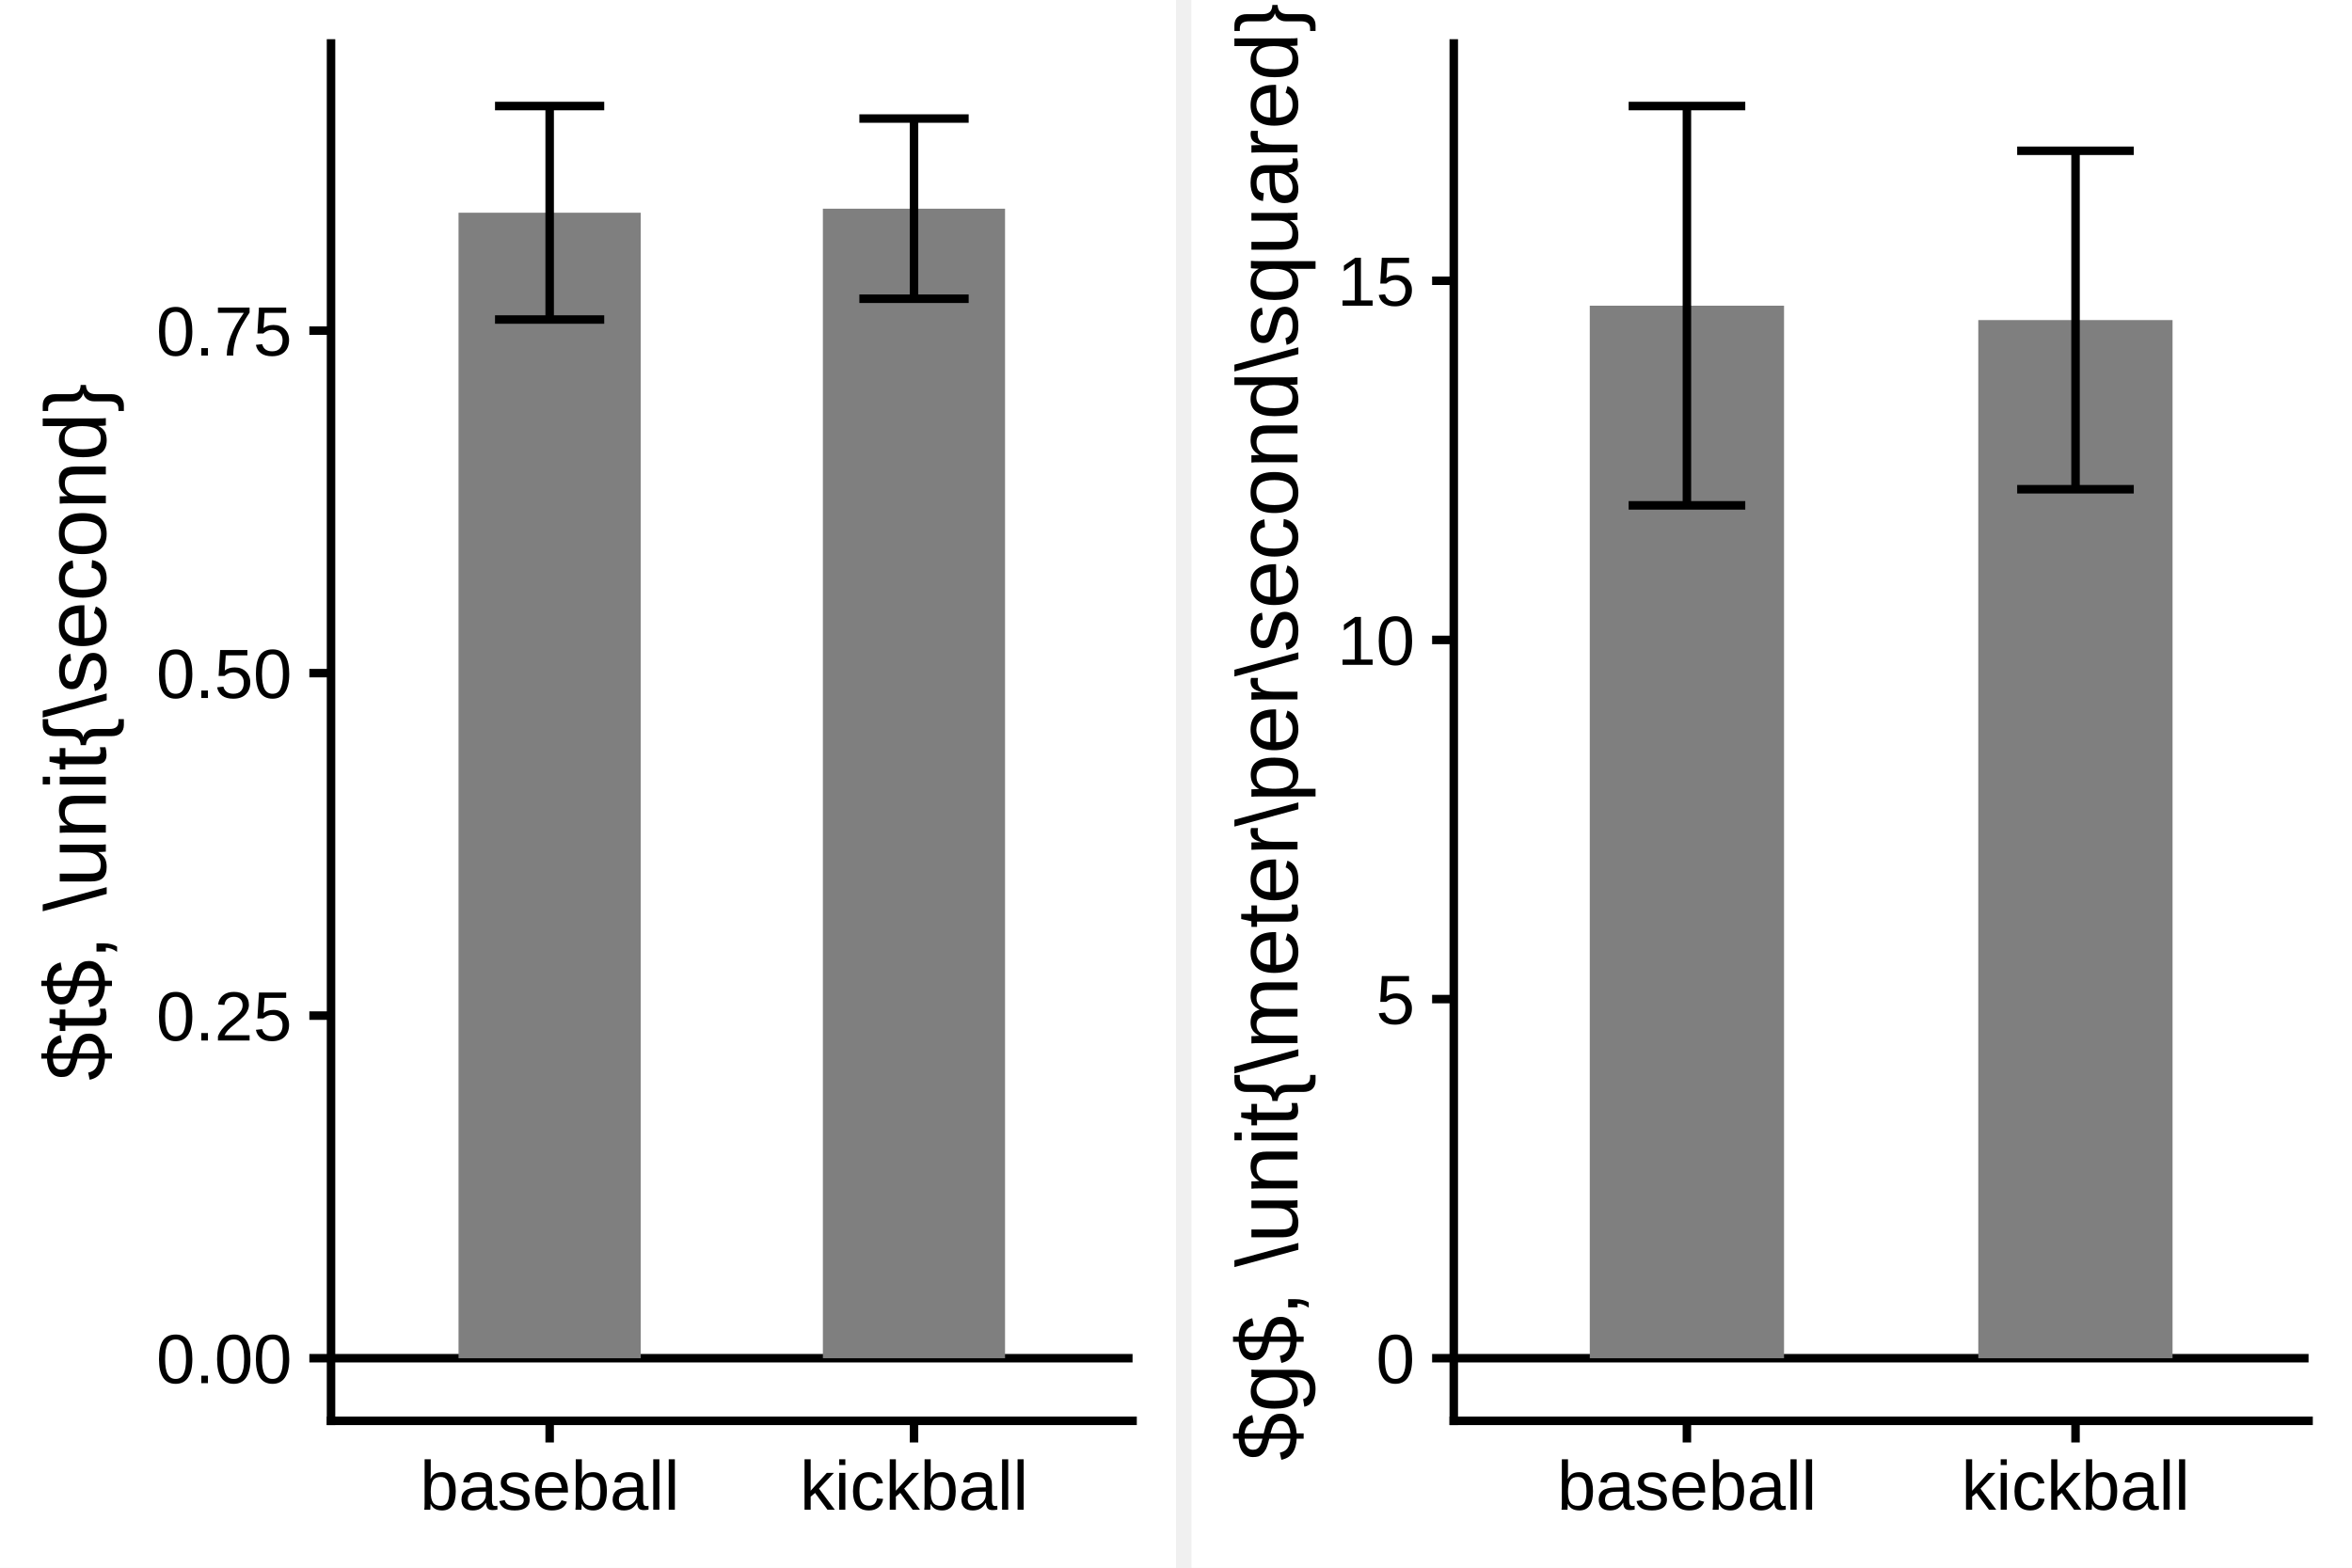
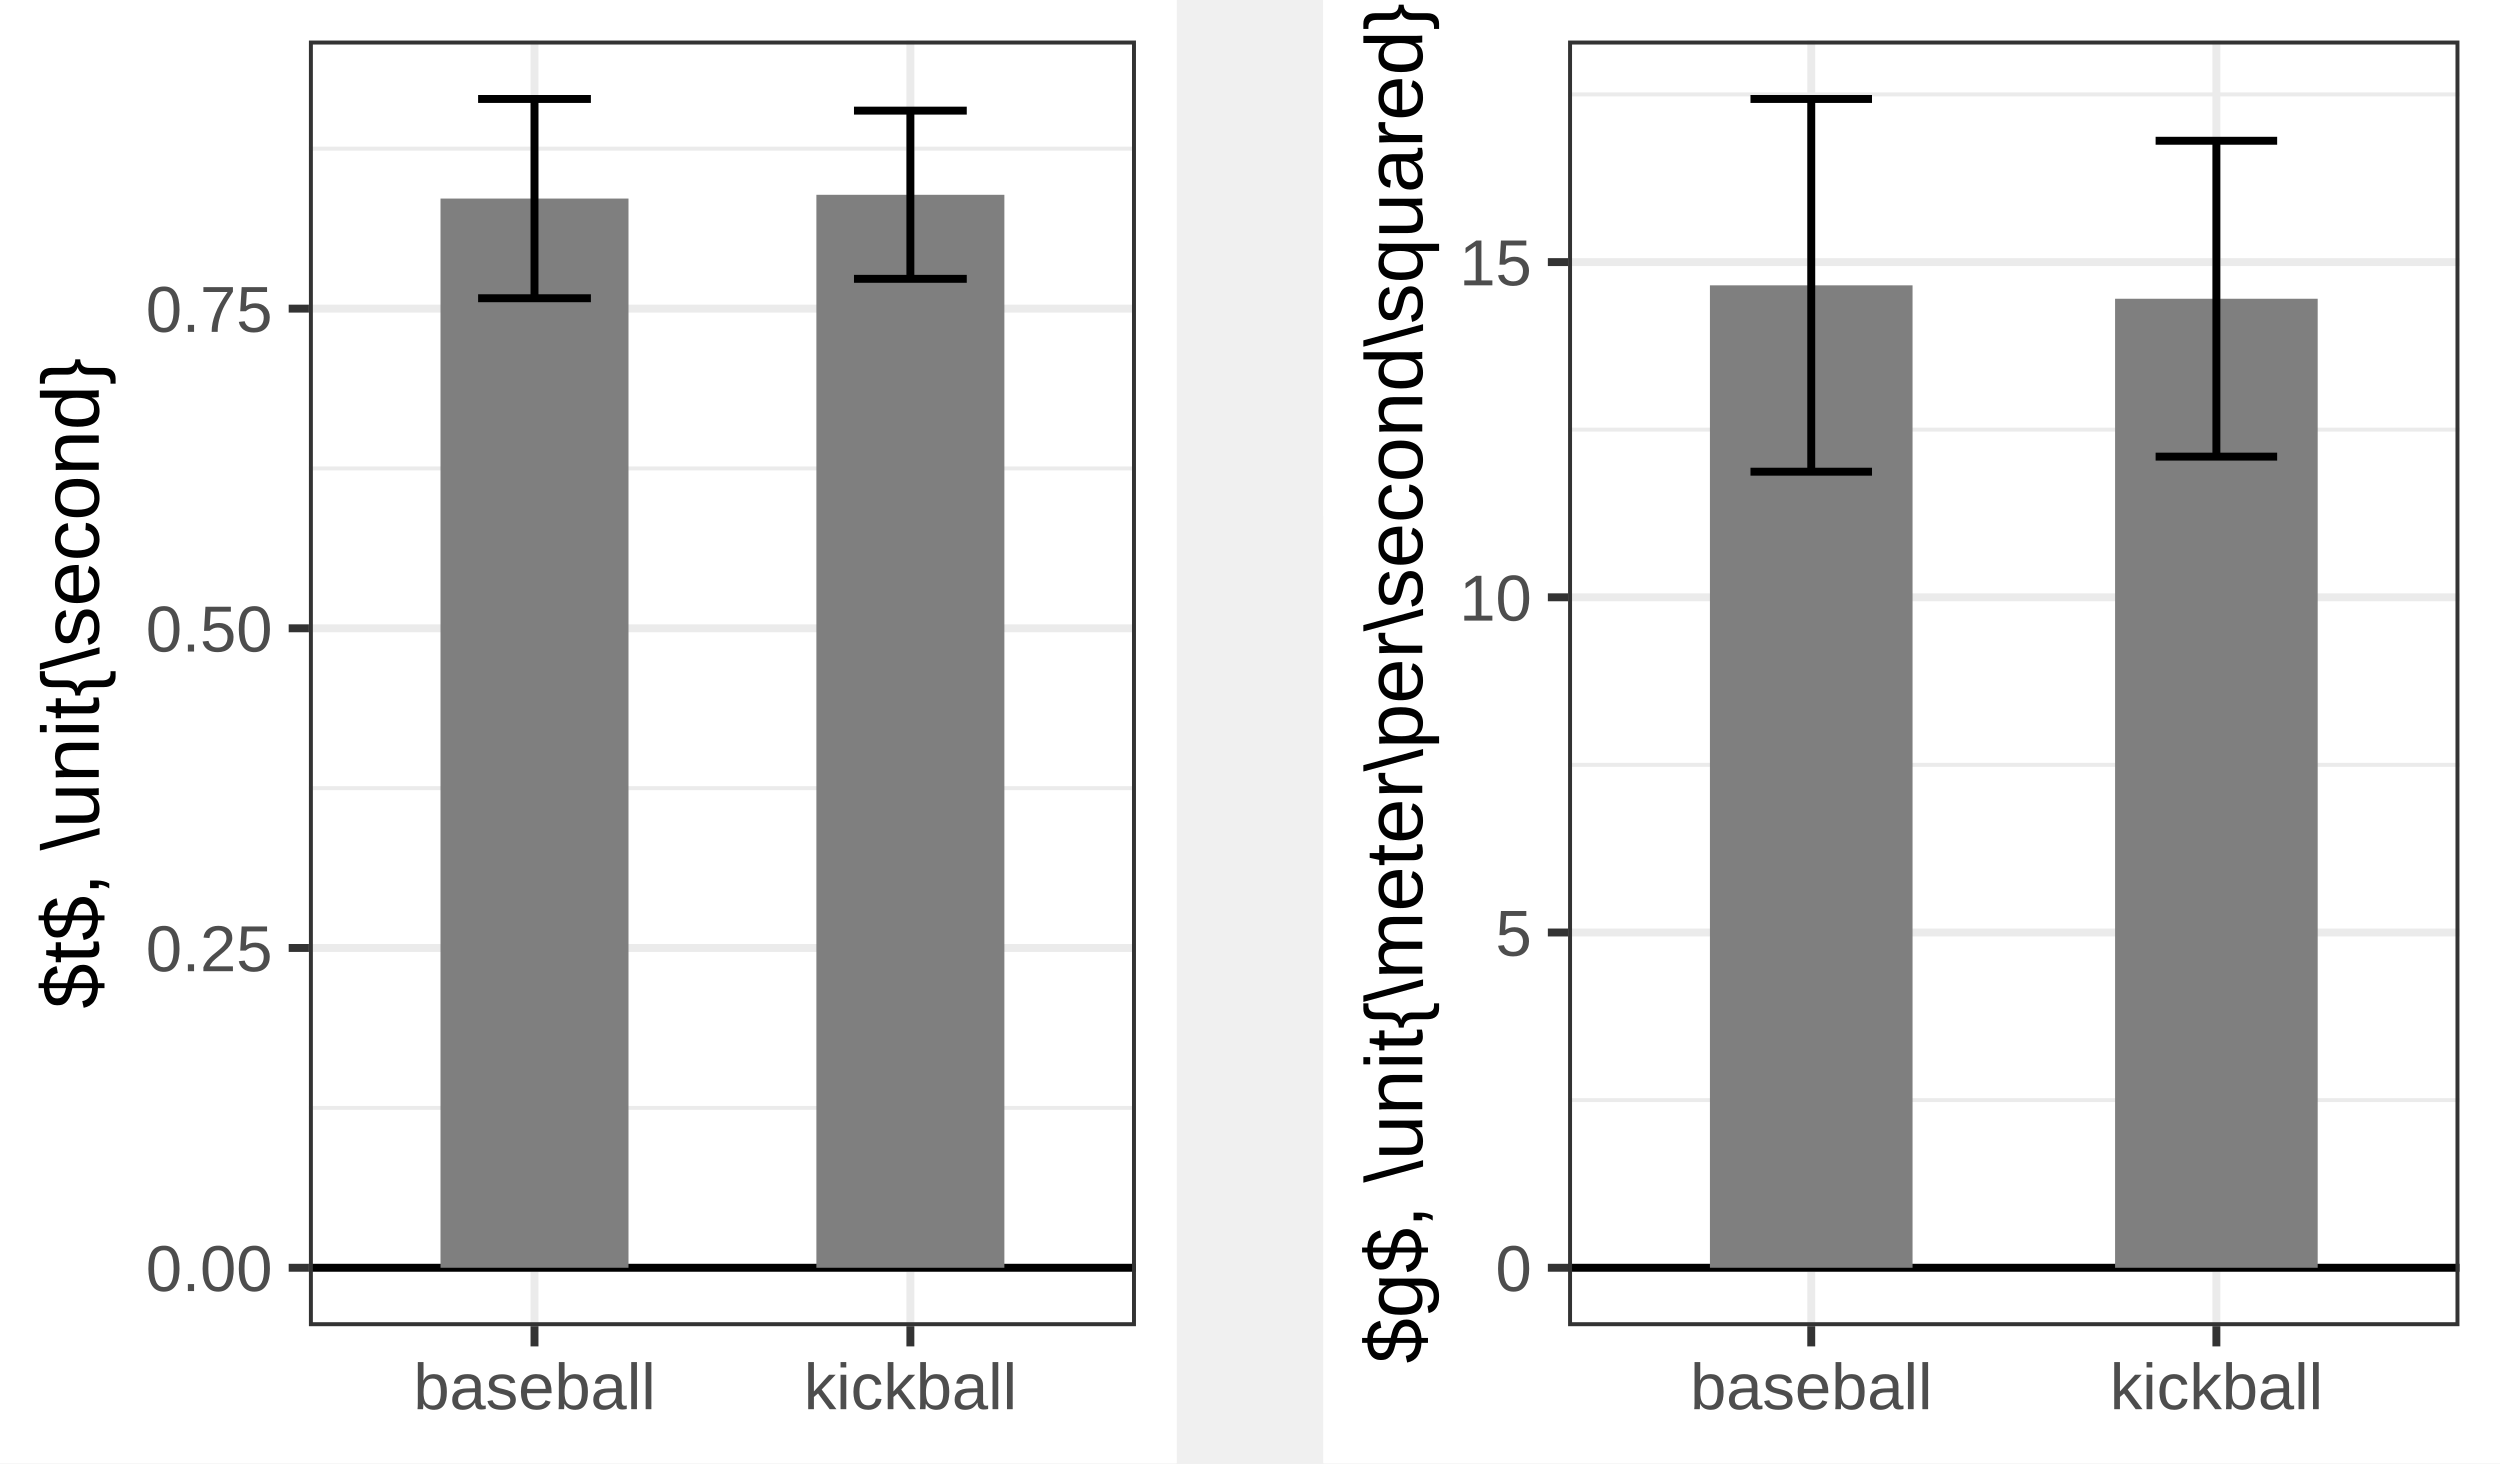
- <svg xmlns="http://www.w3.org/2000/svg" width="3in" height="2in" viewBox="0 0 76.2 50.8" version="1.1" id="svg1" xml:space="preserve">
+ <svg xmlns="http://www.w3.org/2000/svg" width="3.417in" height="2in" viewBox="0 0 86.792 50.8" version="1.1" id="svg1" xml:space="preserve">
  <defs id="defs1">
    <rect x="17.004" y="-30.465" width="26.568" height="30.465" id="rect12" />
    <style type="text/css" id="style1">
    .svglite line, .svglite polyline, .svglite polygon, .svglite path, .svglite rect, .svglite circle {
      fill: none;
      stroke: #000000;
      stroke-linecap: round;
      stroke-linejoin: round;
      stroke-miterlimit: 10.00;
    }
    .svglite text {
      white-space: pre;
    }
    .svglite g.glyphgroup path {
      fill: inherit;
      stroke: none;
    }
  </style>
    <clipPath id="cpMC4wMHwxMDguMDB8MC4wMHwxNDQuMDA=">
-       <rect x="0.00" y="0.00" width="108.00" height="144.00" id="rect2" />
+       <rect x="0" y="0" width="108" height="144" id="rect2" />
    </clipPath>
    <clipPath id="cpMzAuNDB8MTA0LjAxfDMuOTl8MTMwLjUx">
-       <rect x="30.40" y="3.99" width="73.62" height="126.52" id="rect4" />
+       <rect x="30.4" y="3.99" width="73.62" height="126.52" id="rect4" />
    </clipPath>
    <style type="text/css" id="style1-5">
    .svglite line, .svglite polyline, .svglite polygon, .svglite path, .svglite rect, .svglite circle {
      fill: none;
      stroke: #000000;
      stroke-linecap: round;
      stroke-linejoin: round;
      stroke-miterlimit: 10.00;
    }
    .svglite text {
      white-space: pre;
    }
    .svglite g.glyphgroup path {
      fill: inherit;
      stroke: none;
    }
  </style>
    <clipPath id="cpMC4wMHwxMDYuNTZ8MC4wMHwxNDQuMDA=">
-       <rect x="0.00" y="0.00" width="106.56" height="144.00" id="rect2-6" />
+       <rect x="0" y="0" width="106.56" height="144" id="rect2-6" />
    </clipPath>
    <clipPath id="cpMjQuMDd8MTAyLjU3fDMuOTl8MTMwLjUx">
-       <rect x="24.07" y="3.99" width="78.50" height="126.52" id="rect4-2" />
+       <rect x="24.07" y="3.99" width="78.5" height="126.52" id="rect4-2" />
    </clipPath>
    <rect x="17.004" y="-30.465" width="26.568" height="30.465" id="rect12-3" />
+     <style type="text/css" id="style1-6">
+     .svglite line, .svglite polyline, .svglite polygon, .svglite path, .svglite rect, .svglite circle {
+       fill: none;
+       stroke: #000000;
+       stroke-linecap: round;
+       stroke-linejoin: round;
+       stroke-miterlimit: 10.00;
+     }
+     .svglite text {
+       white-space: pre;
+     }
+     .svglite g.glyphgroup path {
+       fill: inherit;
+       stroke: none;
+     }
+   </style>
+     <clipPath id="cpMC4wMHwxMTUuNzh8MC4wMHwxNDQuMDA=">
+       <rect x="0.00" y="0.00" width="115.78" height="144.00" id="rect2-7" />
+     </clipPath>
+     <clipPath id="cpMzAuNDB8MTExLjc5fDMuOTl8MTMwLjUx">
+       <rect x="30.40" y="3.99" width="81.39" height="126.52" id="rect4-5" />
+     </clipPath>
+     <style type="text/css" id="style1-62">
+     .svglite line, .svglite polyline, .svglite polygon, .svglite path, .svglite rect, .svglite circle {
+       fill: none;
+       stroke: #000000;
+       stroke-linecap: round;
+       stroke-linejoin: round;
+       stroke-miterlimit: 10.00;
+     }
+     .svglite text {
+       white-space: pre;
+     }
+     .svglite g.glyphgroup path {
+       fill: inherit;
+       stroke: none;
+     }
+   </style>
+     <clipPath id="cpMC4wMHwxMTUuNzh8MC4wMHwxNDQuMDA=-2">
+       <rect x="0.00" y="0.00" width="115.78" height="144.00" id="rect2-70" />
+     </clipPath>
+     <clipPath id="cpMjQuMDd8MTExLjc5fDMuOTl8MTMwLjUx">
+       <rect x="24.07" y="3.99" width="87.72" height="126.52" id="rect4-0" />
+     </clipPath>
  </defs>
  <g id="layer1">
-     <g class="svglite" id="g25" transform="scale(0.3527778)">
+     <g class="svglite" id="g31" transform="scale(0.3527778)">
      <defs id="defs1-3">
        <style type="text/css" id="style2">
    .svglite line, .svglite polyline, .svglite polygon, .svglite path, .svglite rect, .svglite circle {
      fill: none;
      stroke: #000000;
      stroke-linecap: round;
      stroke-linejoin: round;
      stroke-miterlimit: 10.00;
    }
    .svglite text {
      white-space: pre;
    }
    .svglite g.glyphgroup path {
      fill: inherit;
      stroke: none;
    }
  </style>
      </defs>
      <rect width="100%" height="100%" style="fill:#ffffff;stroke:none" id="rect1" x="0" y="0" />
      <defs id="defs2">
        <clipPath id="clipPath3">
-           <rect x="0" y="0" width="108" height="144" id="rect3" />
-         </clipPath>
-       </defs>
-       <g clip-path="url(#cpMC4wMHwxMDguMDB8MC4wMHwxNDQuMDA=)" id="g3">
-         <rect x="0" y="0" width="108" height="144" style="fill:#ffffff;stroke:#ffffff;stroke-width:0.78" id="rect5" />
+           <rect x="0" y="0" width="115.78" height="144" id="rect3" />
+         </clipPath>
+       </defs>
+       <g clip-path="url(#cpMC4wMHwxMTUuNzh8MC4wMHwxNDQuMDA=)" id="g3">
+         <rect x="0" y="0" width="115.78" height="144" style="fill:#ffffff;stroke:#ffffff;stroke-width:0.78" id="rect5" />
      </g>
      <defs id="defs4">
        <clipPath id="clipPath6">
-           <rect x="30.4" y="3.99" width="73.62" height="126.52" id="rect6" />
-         </clipPath>
-       </defs>
-       <g clip-path="url(#cpMzAuNDB8MTA0LjAxfDMuOTl8MTMwLjUx)" id="g12">
-         <rect x="30.4" y="3.99" width="73.62" height="126.52" style="fill:#ffffff;stroke:none;stroke-width:0.78" id="rect7" />
-         <line x1="30.4" y1="124.76" x2="104.01" y2="124.76" style="stroke-width:0.78;stroke-linecap:butt" id="line5" />
-         <rect x="42.11" y="19.54" width="16.73" height="105.22" style="fill:#7f7f7f;stroke:none;stroke-width:0.78;stroke-linecap:butt;stroke-linejoin:miter" id="rect8" />
-         <rect x="75.57" y="19.17" width="16.73" height="105.59" style="fill:#7f7f7f;stroke:none;stroke-width:0.78;stroke-linecap:butt;stroke-linejoin:miter" id="rect9" />
-         <polyline points="45.46,9.74 55.49,9.74 " style="stroke-width:0.78;stroke-linecap:butt" id="polyline7" />
-         <polyline points="50.48,9.74 50.48,29.35 " style="stroke-width:0.78;stroke-linecap:butt" id="polyline8" />
-         <polyline points="45.46,29.35 55.49,29.35 " style="stroke-width:0.78;stroke-linecap:butt" id="polyline9" />
-         <polyline points="78.92,10.89 88.96,10.89 " style="stroke-width:0.78;stroke-linecap:butt" id="polyline10" />
-         <polyline points="83.94,10.89 83.94,27.44 " style="stroke-width:0.78;stroke-linecap:butt" id="polyline11" />
-         <polyline points="78.92,27.44 88.96,27.44 " style="stroke-width:0.78;stroke-linecap:butt" id="polyline12" />
-       </g>
-       <g clip-path="url(#cpMC4wMHwxMDguMDB8MC4wMHwxNDQuMDA=)" id="g24">
-         <polyline points="30.40,130.51 30.40,3.99 " style="stroke-width:0.78;stroke-linecap:square" id="polyline13" />
-         <text x="26.81" y="127.05" text-anchor="end" style="font-size:6.4px;font-family:Arial" textLength="12.42" lengthAdjust="spacingAndGlyphs" id="text13">0.00</text>
-         <text x="26.81" y="95.58" text-anchor="end" style="font-size:6.4px;font-family:Arial" textLength="12.42" lengthAdjust="spacingAndGlyphs" id="text14">0.25</text>
-         <text x="26.81" y="64.12" text-anchor="end" style="font-size:6.4px;font-family:Arial" textLength="12.42" lengthAdjust="spacingAndGlyphs" id="text15">0.50</text>
-         <text x="26.81" y="32.66" text-anchor="end" style="font-size:6.4px;font-family:Arial" textLength="12.42" lengthAdjust="spacingAndGlyphs" id="text16">0.75</text>
-         <polyline points="28.41,124.76 30.40,124.76 " style="stroke-width:0.78;stroke-linecap:butt" id="polyline16" />
-         <polyline points="28.41,93.29 30.40,93.29 " style="stroke-width:0.78;stroke-linecap:butt" id="polyline17" />
-         <polyline points="28.41,61.83 30.40,61.83 " style="stroke-width:0.78;stroke-linecap:butt" id="polyline18" />
-         <polyline points="28.41,30.37 30.40,30.37 " style="stroke-width:0.78;stroke-linecap:butt" id="polyline19" />
-         <polyline points="30.40,130.51 104.01,130.51 " style="stroke-width:0.78;stroke-linecap:square" id="polyline20" />
-         <polyline points="50.48,132.50 50.48,130.51 " style="stroke-width:0.78;stroke-linecap:butt" id="polyline21" />
-         <polyline points="83.94,132.50 83.94,130.51 " style="stroke-width:0.78;stroke-linecap:butt" id="polyline22" />
-         <text x="50.48" y="138.68" text-anchor="middle" style="font-size:6.4px;font-family:Arial" textLength="23.78" lengthAdjust="spacingAndGlyphs" id="text22">baseball</text>
-         <text x="83.94" y="138.68" text-anchor="middle" style="font-size:6.4px;font-family:Arial" textLength="20.97" lengthAdjust="spacingAndGlyphs" id="text23">kickball</text>
-         <text transform="rotate(-90,38.485,28.765)" text-anchor="middle" style="font-size:8px;font-family:Arial" textLength="64.06" lengthAdjust="spacingAndGlyphs" id="text24">$t$, \unit{\second}</text>
+           <rect x="30.4" y="3.99" width="81.39" height="126.52" id="rect6" />
+         </clipPath>
+       </defs>
+       <g clip-path="url(#cpMzAuNDB8MTExLjc5fDMuOTl8MTMwLjUx)" id="g20">
+         <rect x="30.4" y="3.99" width="81.39" height="126.52" style="fill:#ffffff;stroke:none;stroke-width:0.78" id="rect7" />
+         <polyline points="30.40,109.03 111.79,109.03 " style="stroke:#ebebeb;stroke-width:0.39;stroke-linecap:butt" id="polyline5" />
+         <polyline points="30.40,77.56 111.79,77.56 " style="stroke:#ebebeb;stroke-width:0.39;stroke-linecap:butt" id="polyline6" />
+         <polyline points="30.40,46.10 111.79,46.10 " style="stroke:#ebebeb;stroke-width:0.39;stroke-linecap:butt" id="polyline7" />
+         <polyline points="30.40,14.63 111.79,14.63 " style="stroke:#ebebeb;stroke-width:0.39;stroke-linecap:butt" id="polyline8" />
+         <polyline points="30.40,124.76 111.79,124.76 " style="stroke:#ebebeb;stroke-width:0.78;stroke-linecap:butt" id="polyline9" />
+         <polyline points="30.40,93.29 111.79,93.29 " style="stroke:#ebebeb;stroke-width:0.78;stroke-linecap:butt" id="polyline10" />
+         <polyline points="30.40,61.83 111.79,61.83 " style="stroke:#ebebeb;stroke-width:0.78;stroke-linecap:butt" id="polyline11" />
+         <polyline points="30.40,30.37 111.79,30.37 " style="stroke:#ebebeb;stroke-width:0.78;stroke-linecap:butt" id="polyline12" />
+         <polyline points="52.60,130.51 52.60,3.99 " style="stroke:#ebebeb;stroke-width:0.78;stroke-linecap:butt" id="polyline13" />
+         <polyline points="89.59,130.51 89.59,3.99 " style="stroke:#ebebeb;stroke-width:0.78;stroke-linecap:butt" id="polyline14" />
+         <line x1="30.4" y1="124.76" x2="111.79" y2="124.76" style="stroke-width:0.78;stroke-linecap:butt" id="line14" />
+         <rect x="43.35" y="19.54" width="18.5" height="105.22" style="fill:#7f7f7f;stroke:none;stroke-width:0.78;stroke-linecap:butt;stroke-linejoin:miter" id="rect14" />
+         <rect x="80.34" y="19.17" width="18.5" height="105.59" style="fill:#7f7f7f;stroke:none;stroke-width:0.78;stroke-linecap:butt;stroke-linejoin:miter" id="rect15" />
+         <polyline points="47.05,9.74 58.15,9.74 " style="stroke-width:0.78;stroke-linecap:butt" id="polyline15" />
+         <polyline points="52.60,9.74 52.60,29.35 " style="stroke-width:0.78;stroke-linecap:butt" id="polyline16" />
+         <polyline points="47.05,29.35 58.15,29.35 " style="stroke-width:0.78;stroke-linecap:butt" id="polyline17" />
+         <polyline points="84.04,10.89 95.14,10.89 " style="stroke-width:0.78;stroke-linecap:butt" id="polyline18" />
+         <polyline points="89.59,10.89 89.59,27.44 " style="stroke-width:0.78;stroke-linecap:butt" id="polyline19" />
+         <polyline points="84.04,27.44 95.14,27.44 " style="stroke-width:0.78;stroke-linecap:butt" id="polyline20" />
+         <rect x="30.4" y="3.99" width="81.39" height="126.52" style="stroke:#333333;stroke-width:0.78" id="rect20" />
+       </g>
+       <g clip-path="url(#cpMC4wMHwxMTUuNzh8MC4wMHwxNDQuMDA=)" id="g30">
+         <text x="26.81" y="127.05" text-anchor="end" style="font-size:6.4px;font-family:Arial;fill:#4d4d4d" textLength="12.42" lengthAdjust="spacingAndGlyphs" id="text20">0.00</text>
+         <text x="26.81" y="95.58" text-anchor="end" style="font-size:6.4px;font-family:Arial;fill:#4d4d4d" textLength="12.42" lengthAdjust="spacingAndGlyphs" id="text21">0.25</text>
+         <text x="26.81" y="64.12" text-anchor="end" style="font-size:6.4px;font-family:Arial;fill:#4d4d4d" textLength="12.42" lengthAdjust="spacingAndGlyphs" id="text22">0.50</text>
+         <text x="26.81" y="32.66" text-anchor="end" style="font-size:6.4px;font-family:Arial;fill:#4d4d4d" textLength="12.42" lengthAdjust="spacingAndGlyphs" id="text23">0.75</text>
+         <polyline points="28.41,124.76 30.40,124.76 " style="stroke:#333333;stroke-width:0.78;stroke-linecap:butt" id="polyline23" />
+         <polyline points="28.41,93.29 30.40,93.29 " style="stroke:#333333;stroke-width:0.78;stroke-linecap:butt" id="polyline24" />
+         <polyline points="28.41,61.83 30.40,61.83 " style="stroke:#333333;stroke-width:0.78;stroke-linecap:butt" id="polyline25" />
+         <polyline points="28.41,30.37 30.40,30.37 " style="stroke:#333333;stroke-width:0.78;stroke-linecap:butt" id="polyline26" />
+         <polyline points="52.60,132.50 52.60,130.51 " style="stroke:#333333;stroke-width:0.78;stroke-linecap:butt" id="polyline27" />
+         <polyline points="89.59,132.50 89.59,130.51 " style="stroke:#333333;stroke-width:0.78;stroke-linecap:butt" id="polyline28" />
+         <text x="52.6" y="138.68" text-anchor="middle" style="font-size:6.4px;font-family:Arial;fill:#4d4d4d" textLength="23.78" lengthAdjust="spacingAndGlyphs" id="text28">baseball</text>
+         <text x="89.59" y="138.68" text-anchor="middle" style="font-size:6.4px;font-family:Arial;fill:#4d4d4d" textLength="20.97" lengthAdjust="spacingAndGlyphs" id="text29">kickball</text>
+         <text transform="rotate(-90,38.485,28.765)" text-anchor="middle" style="font-size:8px;font-family:Arial" textLength="64.06" lengthAdjust="spacingAndGlyphs" id="text30">$t$, \unit{\second}</text>
      </g>
    </g>
-     <g class="svglite" id="g25-6" transform="matrix(0.3527778,0,0,0.3527778,38.608,0)">
-       <defs id="defs1-7">
-         <style type="text/css" id="style9">
-     .svglite line, .svglite polyline, .svglite polygon, .svglite path, .svglite rect, .svglite circle {
-       fill: none;
-       stroke: #000000;
-       stroke-linecap: round;
-       stroke-linejoin: round;
-       stroke-miterlimit: 10.00;
-     }
-     .svglite text {
-       white-space: pre;
-     }
-     .svglite g.glyphgroup path {
-       fill: inherit;
-       stroke: none;
-     }
-   </style>
-       </defs>
-       <rect width="100%" height="100%" style="fill:#ffffff;stroke:none" id="rect1-3" x="0" y="0" />
-       <defs id="defs2-5">
-         <clipPath id="clipPath10">
-           <rect x="0" y="0" width="106.56" height="144" id="rect10" />
-         </clipPath>
-       </defs>
-       <g clip-path="url(#cpMC4wMHwxMDYuNTZ8MC4wMHwxNDQuMDA=)" id="g3-2">
-         <rect x="-8e-15" y="0" width="106.56" height="144" style="fill:#ffffff;stroke:#ffffff;stroke-width:0.78" id="rect3-9" />
-       </g>
-       <defs id="defs4-1">
-         <clipPath id="clipPath11">
-           <rect x="24.07" y="3.99" width="78.5" height="126.52" id="rect11" />
-         </clipPath>
-       </defs>
-       <g clip-path="url(#cpMjQuMDd8MTAyLjU3fDMuOTl8MTMwLjUx)" id="g12-7">
-         <rect x="24.07" y="3.99" width="78.5" height="126.52" style="fill:#ffffff;stroke:none;stroke-width:0.78" id="rect5-0" />
-         <line x1="24.07" y1="124.76" x2="102.57" y2="124.76" style="stroke-width:0.78;stroke-linecap:butt" id="line5-9" />
-         <rect x="36.56" y="28.08" width="17.84" height="96.68" style="fill:#7f7f7f;stroke:none;stroke-width:0.78;stroke-linecap:butt;stroke-linejoin:miter" id="rect6-3" />
-         <rect x="72.24" y="29.4" width="17.84" height="95.36" style="fill:#7f7f7f;stroke:none;stroke-width:0.78;stroke-linecap:butt;stroke-linejoin:miter" id="rect7-6" />
-         <polyline points="40.13,9.74 50.84,9.74 " style="stroke-width:0.78;stroke-linecap:butt" id="polyline7-0" />
-         <polyline points="45.48,9.74 45.48,46.42 " style="stroke-width:0.78;stroke-linecap:butt" id="polyline8-6" />
-         <polyline points="40.13,46.42 50.84,46.42 " style="stroke-width:0.78;stroke-linecap:butt" id="polyline9-2" />
-         <polyline points="75.81,13.85 86.52,13.85 " style="stroke-width:0.78;stroke-linecap:butt" id="polyline10-6" />
-         <polyline points="81.17,13.85 81.17,44.94 " style="stroke-width:0.78;stroke-linecap:butt" id="polyline11-1" />
-         <polyline points="75.81,44.94 86.52,44.94 " style="stroke-width:0.78;stroke-linecap:butt" id="polyline12-8" />
-       </g>
-       <g clip-path="url(#cpMC4wMHwxMDYuNTZ8MC4wMHwxNDQuMDA=)" id="g24-7">
-         <polyline points="24.07,130.51 24.07,3.99 " style="stroke-width:0.78;stroke-linecap:square" id="polyline13-9" />
-         <text x="20.49" y="127.05" text-anchor="end" style="font-size:6.4px;font-family:Arial" textLength="3.55" lengthAdjust="spacingAndGlyphs" id="text13-2">0</text>
-         <text x="20.49" y="94.06" text-anchor="end" style="font-size:6.4px;font-family:Arial" textLength="3.55" lengthAdjust="spacingAndGlyphs" id="text14-0">5</text>
-         <text x="20.49" y="61.07" text-anchor="end" style="font-size:6.4px;font-family:Arial" textLength="7.09" lengthAdjust="spacingAndGlyphs" id="text15-2">10</text>
-         <text x="20.49" y="28.08" text-anchor="end" style="font-size:6.4px;font-family:Arial" textLength="7.09" lengthAdjust="spacingAndGlyphs" id="text16-3">15</text>
-         <polyline points="22.08,124.76 24.07,124.76 " style="stroke-width:0.78;stroke-linecap:butt" id="polyline16-7" />
-         <polyline points="22.08,91.77 24.07,91.77 " style="stroke-width:0.78;stroke-linecap:butt" id="polyline17-5" />
-         <polyline points="22.08,58.78 24.07,58.78 " style="stroke-width:0.78;stroke-linecap:butt" id="polyline18-9" />
-         <polyline points="22.08,25.79 24.07,25.79 " style="stroke-width:0.78;stroke-linecap:butt" id="polyline19-2" />
-         <polyline points="24.07,130.51 102.57,130.51 " style="stroke-width:0.78;stroke-linecap:square" id="polyline20-2" />
-         <polyline points="45.48,132.50 45.48,130.51 " style="stroke-width:0.78;stroke-linecap:butt" id="polyline21-8" />
-         <polyline points="81.17,132.50 81.17,130.51 " style="stroke-width:0.78;stroke-linecap:butt" id="polyline22-9" />
-         <text x="45.48" y="138.68" text-anchor="middle" style="font-size:6.4px;font-family:Arial" textLength="23.78" lengthAdjust="spacingAndGlyphs" id="text22-7">baseball</text>
-         <text x="81.17" y="138.68" text-anchor="middle" style="font-size:6.4px;font-family:Arial" textLength="20.97" lengthAdjust="spacingAndGlyphs" id="text23-3">kickball</text>
-         <text transform="rotate(-90,38.485,28.765)" text-anchor="middle" style="font-size:8px;font-family:Arial" textLength="133.94" lengthAdjust="spacingAndGlyphs" id="text24-6">$g$, \unit{\meter\per\second\squared}</text>
+     <g class="svglite" id="g31-3" transform="matrix(0.3527778,0,0,0.3527778,45.94719,0)">
+       <defs id="defs1-5">
+         <style type="text/css" id="style7">
+     .svglite line, .svglite polyline, .svglite polygon, .svglite path, .svglite rect, .svglite circle {
+       fill: none;
+       stroke: #000000;
+       stroke-linecap: round;
+       stroke-linejoin: round;
+       stroke-miterlimit: 10.00;
+     }
+     .svglite text {
+       white-space: pre;
+     }
+     .svglite g.glyphgroup path {
+       fill: inherit;
+       stroke: none;
+     }
+   </style>
+       </defs>
+       <rect width="100%" height="100%" style="fill:#ffffff;stroke:none" id="rect1-9" x="0" y="0" />
+       <defs id="defs2-1">
+         <clipPath id="clipPath8">
+           <rect x="0" y="0" width="115.78" height="144" id="rect8" />
+         </clipPath>
+       </defs>
+       <g clip-path="url(#cpMC4wMHwxMTUuNzh8MC4wMHwxNDQuMDA=-2)" id="g3-9">
+         <rect x="-1.6e-14" y="0" width="115.78" height="144" style="fill:#ffffff;stroke:#ffffff;stroke-width:0.78" id="rect3-3" />
+       </g>
+       <defs id="defs4-6">
+         <clipPath id="clipPath9">
+           <rect x="24.07" y="3.99" width="87.72" height="126.52" id="rect9" />
+         </clipPath>
+       </defs>
+       <g clip-path="url(#cpMjQuMDd8MTExLjc5fDMuOTl8MTMwLjUx)" id="g20-6">
+         <rect x="24.07" y="3.99" width="87.72" height="126.52" style="fill:#ffffff;stroke:none;stroke-width:0.78" id="rect5-2" />
+         <polyline points="24.07,108.26 111.79,108.26 " style="stroke:#ebebeb;stroke-width:0.39;stroke-linecap:butt" id="polyline5-6" />
+         <polyline points="24.07,75.27 111.79,75.27 " style="stroke:#ebebeb;stroke-width:0.39;stroke-linecap:butt" id="polyline6-1" />
+         <polyline points="24.07,42.28 111.79,42.28 " style="stroke:#ebebeb;stroke-width:0.39;stroke-linecap:butt" id="polyline7-8" />
+         <polyline points="24.07,9.29 111.79,9.29 " style="stroke:#ebebeb;stroke-width:0.39;stroke-linecap:butt" id="polyline8-7" />
+         <polyline points="24.07,124.76 111.79,124.76 " style="stroke:#ebebeb;stroke-width:0.78;stroke-linecap:butt" id="polyline9-9" />
+         <polyline points="24.07,91.77 111.79,91.77 " style="stroke:#ebebeb;stroke-width:0.78;stroke-linecap:butt" id="polyline10-2" />
+         <polyline points="24.07,58.78 111.79,58.78 " style="stroke:#ebebeb;stroke-width:0.78;stroke-linecap:butt" id="polyline11-0" />
+         <polyline points="24.07,25.79 111.79,25.79 " style="stroke:#ebebeb;stroke-width:0.78;stroke-linecap:butt" id="polyline12-2" />
+         <polyline points="48.00,130.51 48.00,3.99 " style="stroke:#ebebeb;stroke-width:0.78;stroke-linecap:butt" id="polyline13-3" />
+         <polyline points="87.87,130.51 87.87,3.99 " style="stroke:#ebebeb;stroke-width:0.78;stroke-linecap:butt" id="polyline14-7" />
+         <line x1="24.07" y1="124.76" x2="111.79" y2="124.76" style="stroke-width:0.78;stroke-linecap:butt" id="line14-5" />
+         <rect x="38.03" y="28.08" width="19.94" height="96.68" style="fill:#7f7f7f;stroke:none;stroke-width:0.78;stroke-linecap:butt;stroke-linejoin:miter" id="rect14-9" />
+         <rect x="77.9" y="29.4" width="19.94" height="95.36" style="fill:#7f7f7f;stroke:none;stroke-width:0.78;stroke-linecap:butt;stroke-linejoin:miter" id="rect15-2" />
+         <polyline points="42.02,9.74 53.98,9.74 " style="stroke-width:0.78;stroke-linecap:butt" id="polyline15-2" />
+         <polyline points="48.00,9.74 48.00,46.42 " style="stroke-width:0.78;stroke-linecap:butt" id="polyline16-8" />
+         <polyline points="42.02,46.42 53.98,46.42 " style="stroke-width:0.78;stroke-linecap:butt" id="polyline17-9" />
+         <polyline points="81.89,13.85 93.85,13.85 " style="stroke-width:0.78;stroke-linecap:butt" id="polyline18-7" />
+         <polyline points="87.87,13.85 87.87,44.94 " style="stroke-width:0.78;stroke-linecap:butt" id="polyline19-3" />
+         <polyline points="81.89,44.94 93.85,44.94 " style="stroke-width:0.78;stroke-linecap:butt" id="polyline20-6" />
+         <rect x="24.07" y="3.99" width="87.72" height="126.52" style="stroke:#333333;stroke-width:0.78" id="rect20-1" />
+       </g>
+       <g clip-path="url(#cpMC4wMHwxMTUuNzh8MC4wMHwxNDQuMDA=-2)" id="g30-2">
+         <text x="20.49" y="127.05" text-anchor="end" style="font-size:6.4px;font-family:Arial;fill:#4d4d4d" textLength="3.55" lengthAdjust="spacingAndGlyphs" id="text20-9">0</text>
+         <text x="20.49" y="94.06" text-anchor="end" style="font-size:6.4px;font-family:Arial;fill:#4d4d4d" textLength="3.55" lengthAdjust="spacingAndGlyphs" id="text21-3">5</text>
+         <text x="20.49" y="61.07" text-anchor="end" style="font-size:6.4px;font-family:Arial;fill:#4d4d4d" textLength="7.09" lengthAdjust="spacingAndGlyphs" id="text22-1">10</text>
+         <text x="20.49" y="28.08" text-anchor="end" style="font-size:6.4px;font-family:Arial;fill:#4d4d4d" textLength="7.09" lengthAdjust="spacingAndGlyphs" id="text23-9">15</text>
+         <polyline points="22.08,124.76 24.07,124.76 " style="stroke:#333333;stroke-width:0.78;stroke-linecap:butt" id="polyline23-4" />
+         <polyline points="22.08,91.77 24.07,91.77 " style="stroke:#333333;stroke-width:0.78;stroke-linecap:butt" id="polyline24-7" />
+         <polyline points="22.08,58.78 24.07,58.78 " style="stroke:#333333;stroke-width:0.78;stroke-linecap:butt" id="polyline25-8" />
+         <polyline points="22.08,25.79 24.07,25.79 " style="stroke:#333333;stroke-width:0.78;stroke-linecap:butt" id="polyline26-4" />
+         <polyline points="48.00,132.50 48.00,130.51 " style="stroke:#333333;stroke-width:0.78;stroke-linecap:butt" id="polyline27-5" />
+         <polyline points="87.87,132.50 87.87,130.51 " style="stroke:#333333;stroke-width:0.78;stroke-linecap:butt" id="polyline28-0" />
+         <text x="48" y="138.68" text-anchor="middle" style="font-size:6.4px;font-family:Arial;fill:#4d4d4d" textLength="23.78" lengthAdjust="spacingAndGlyphs" id="text28-3">baseball</text>
+         <text x="87.87" y="138.68" text-anchor="middle" style="font-size:6.4px;font-family:Arial;fill:#4d4d4d" textLength="20.97" lengthAdjust="spacingAndGlyphs" id="text29-6">kickball</text>
+         <text transform="rotate(-90,38.485,28.765)" text-anchor="middle" style="font-size:8px;font-family:Arial" textLength="133.94" lengthAdjust="spacingAndGlyphs" id="text30-1">$g$, \unit{\meter\per\second\squared}</text>
      </g>
    </g>
  </g>
</svg>
